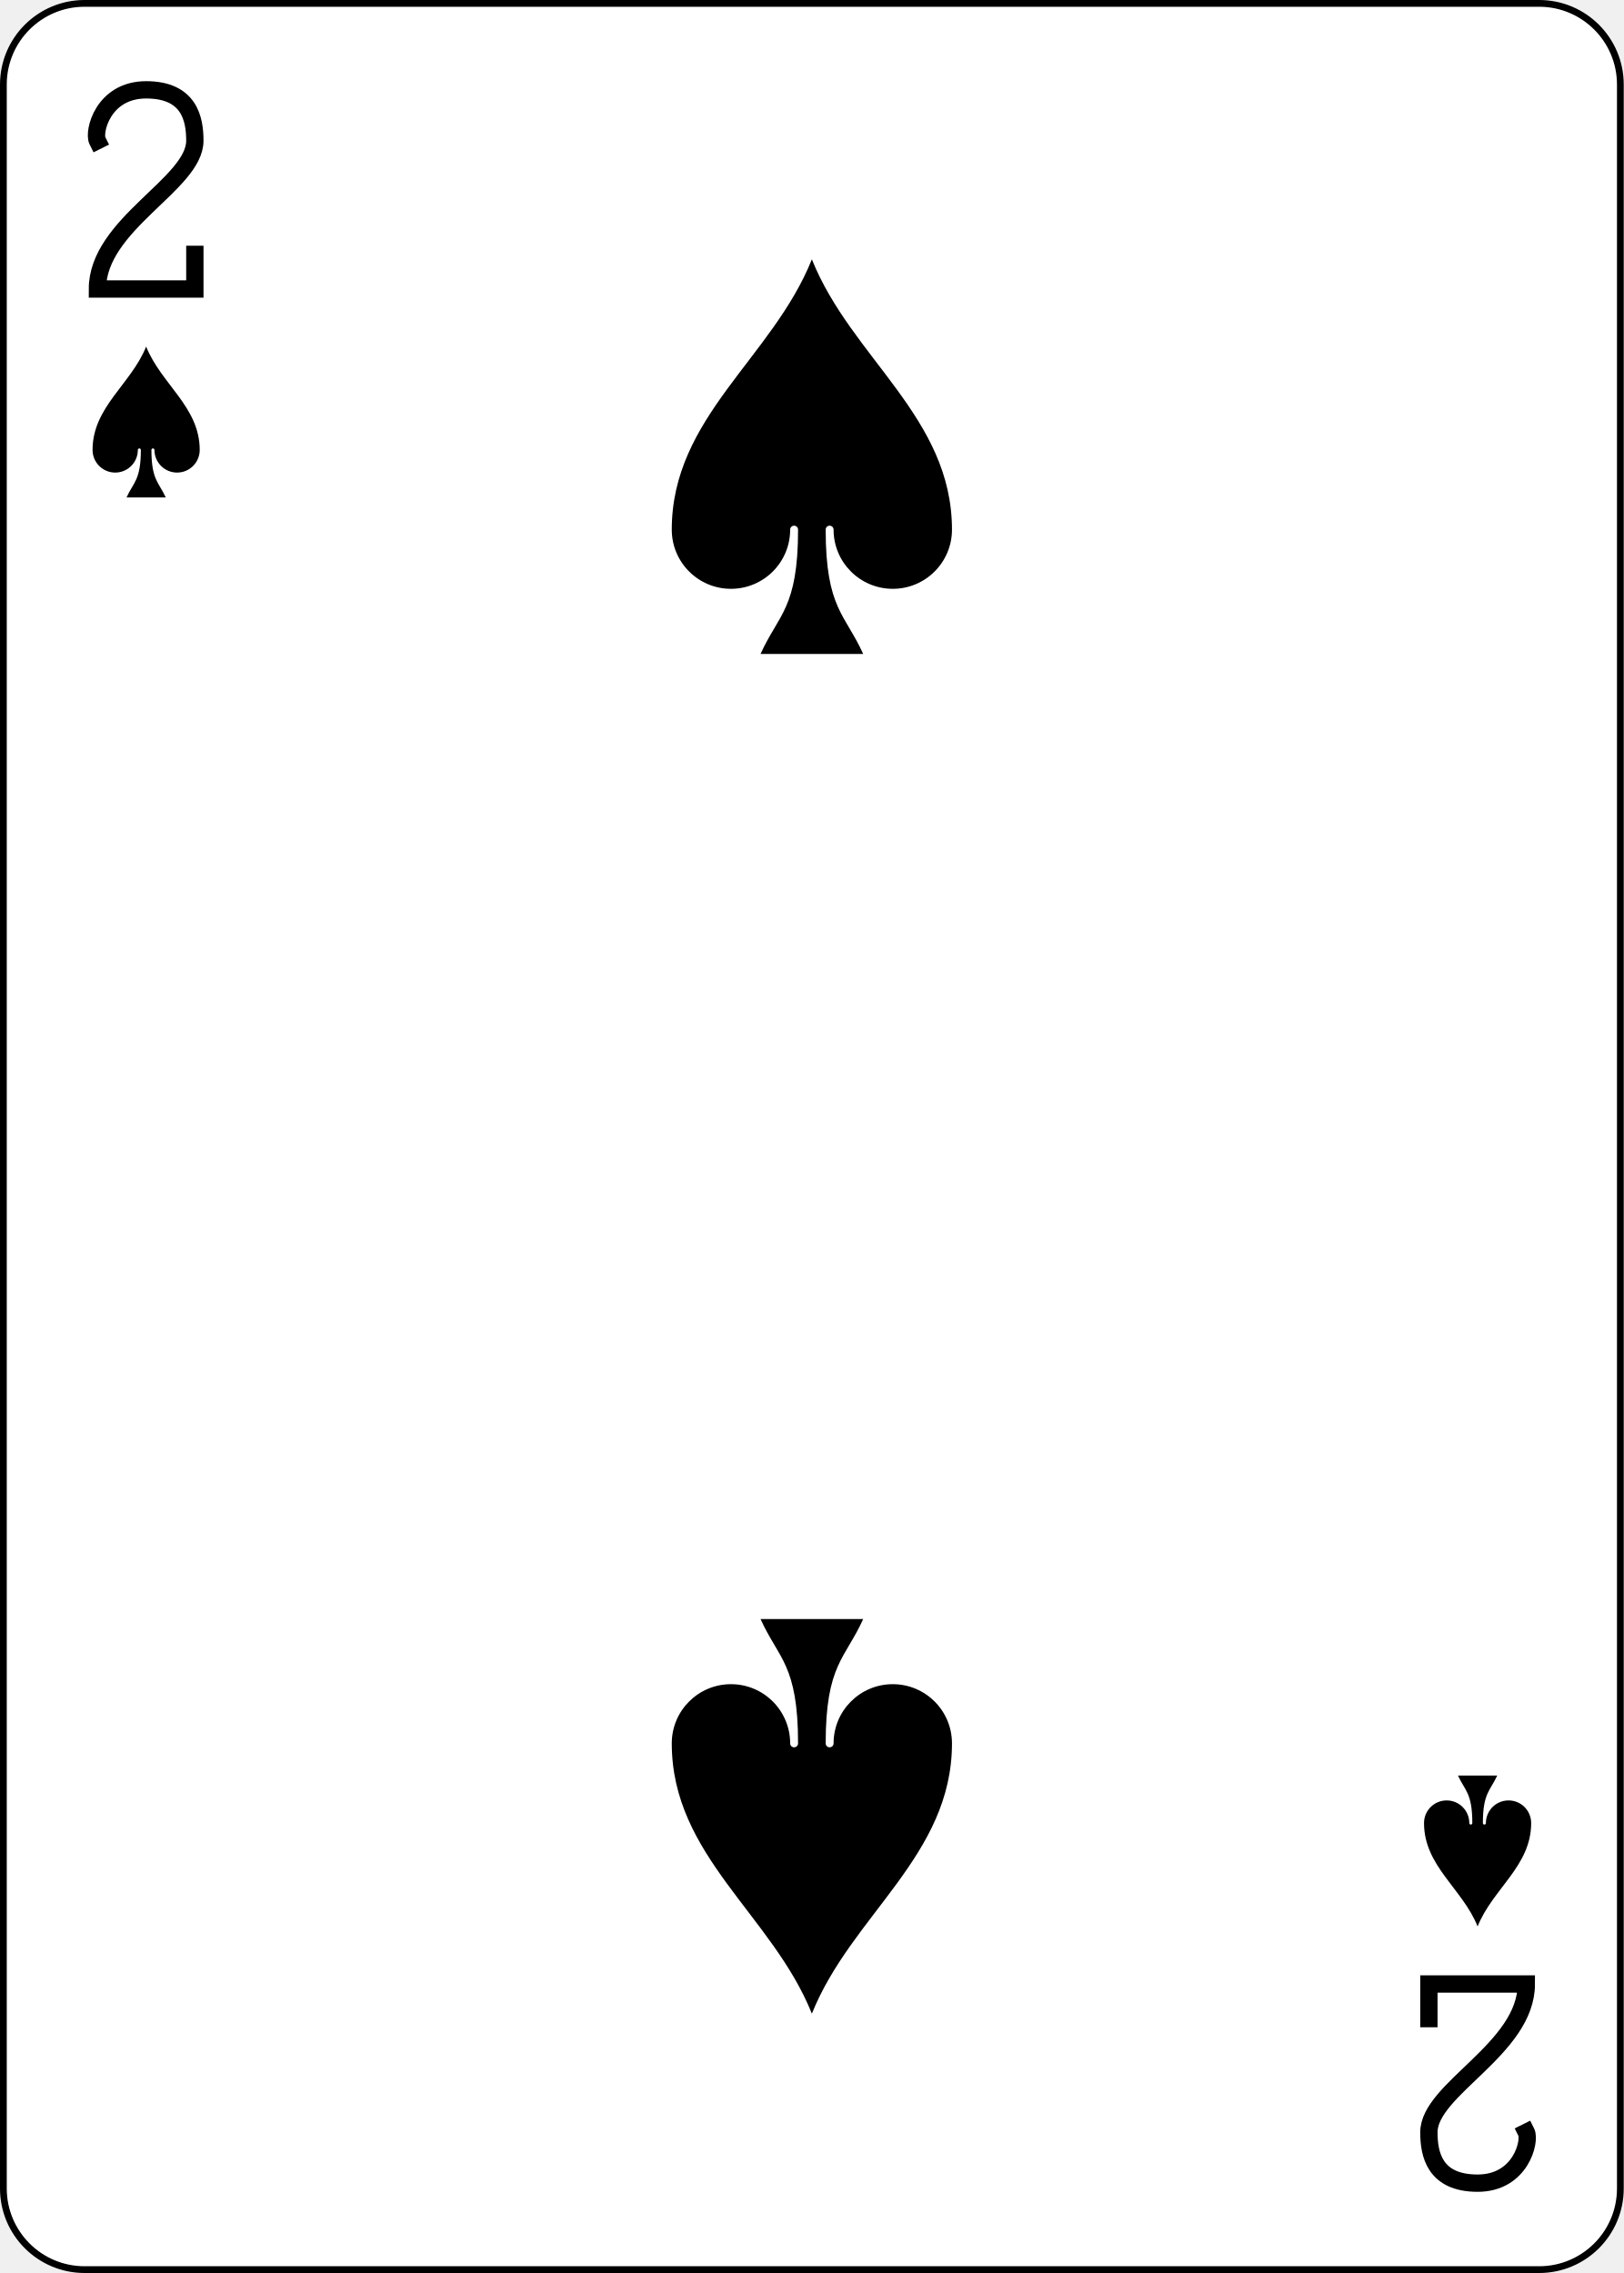
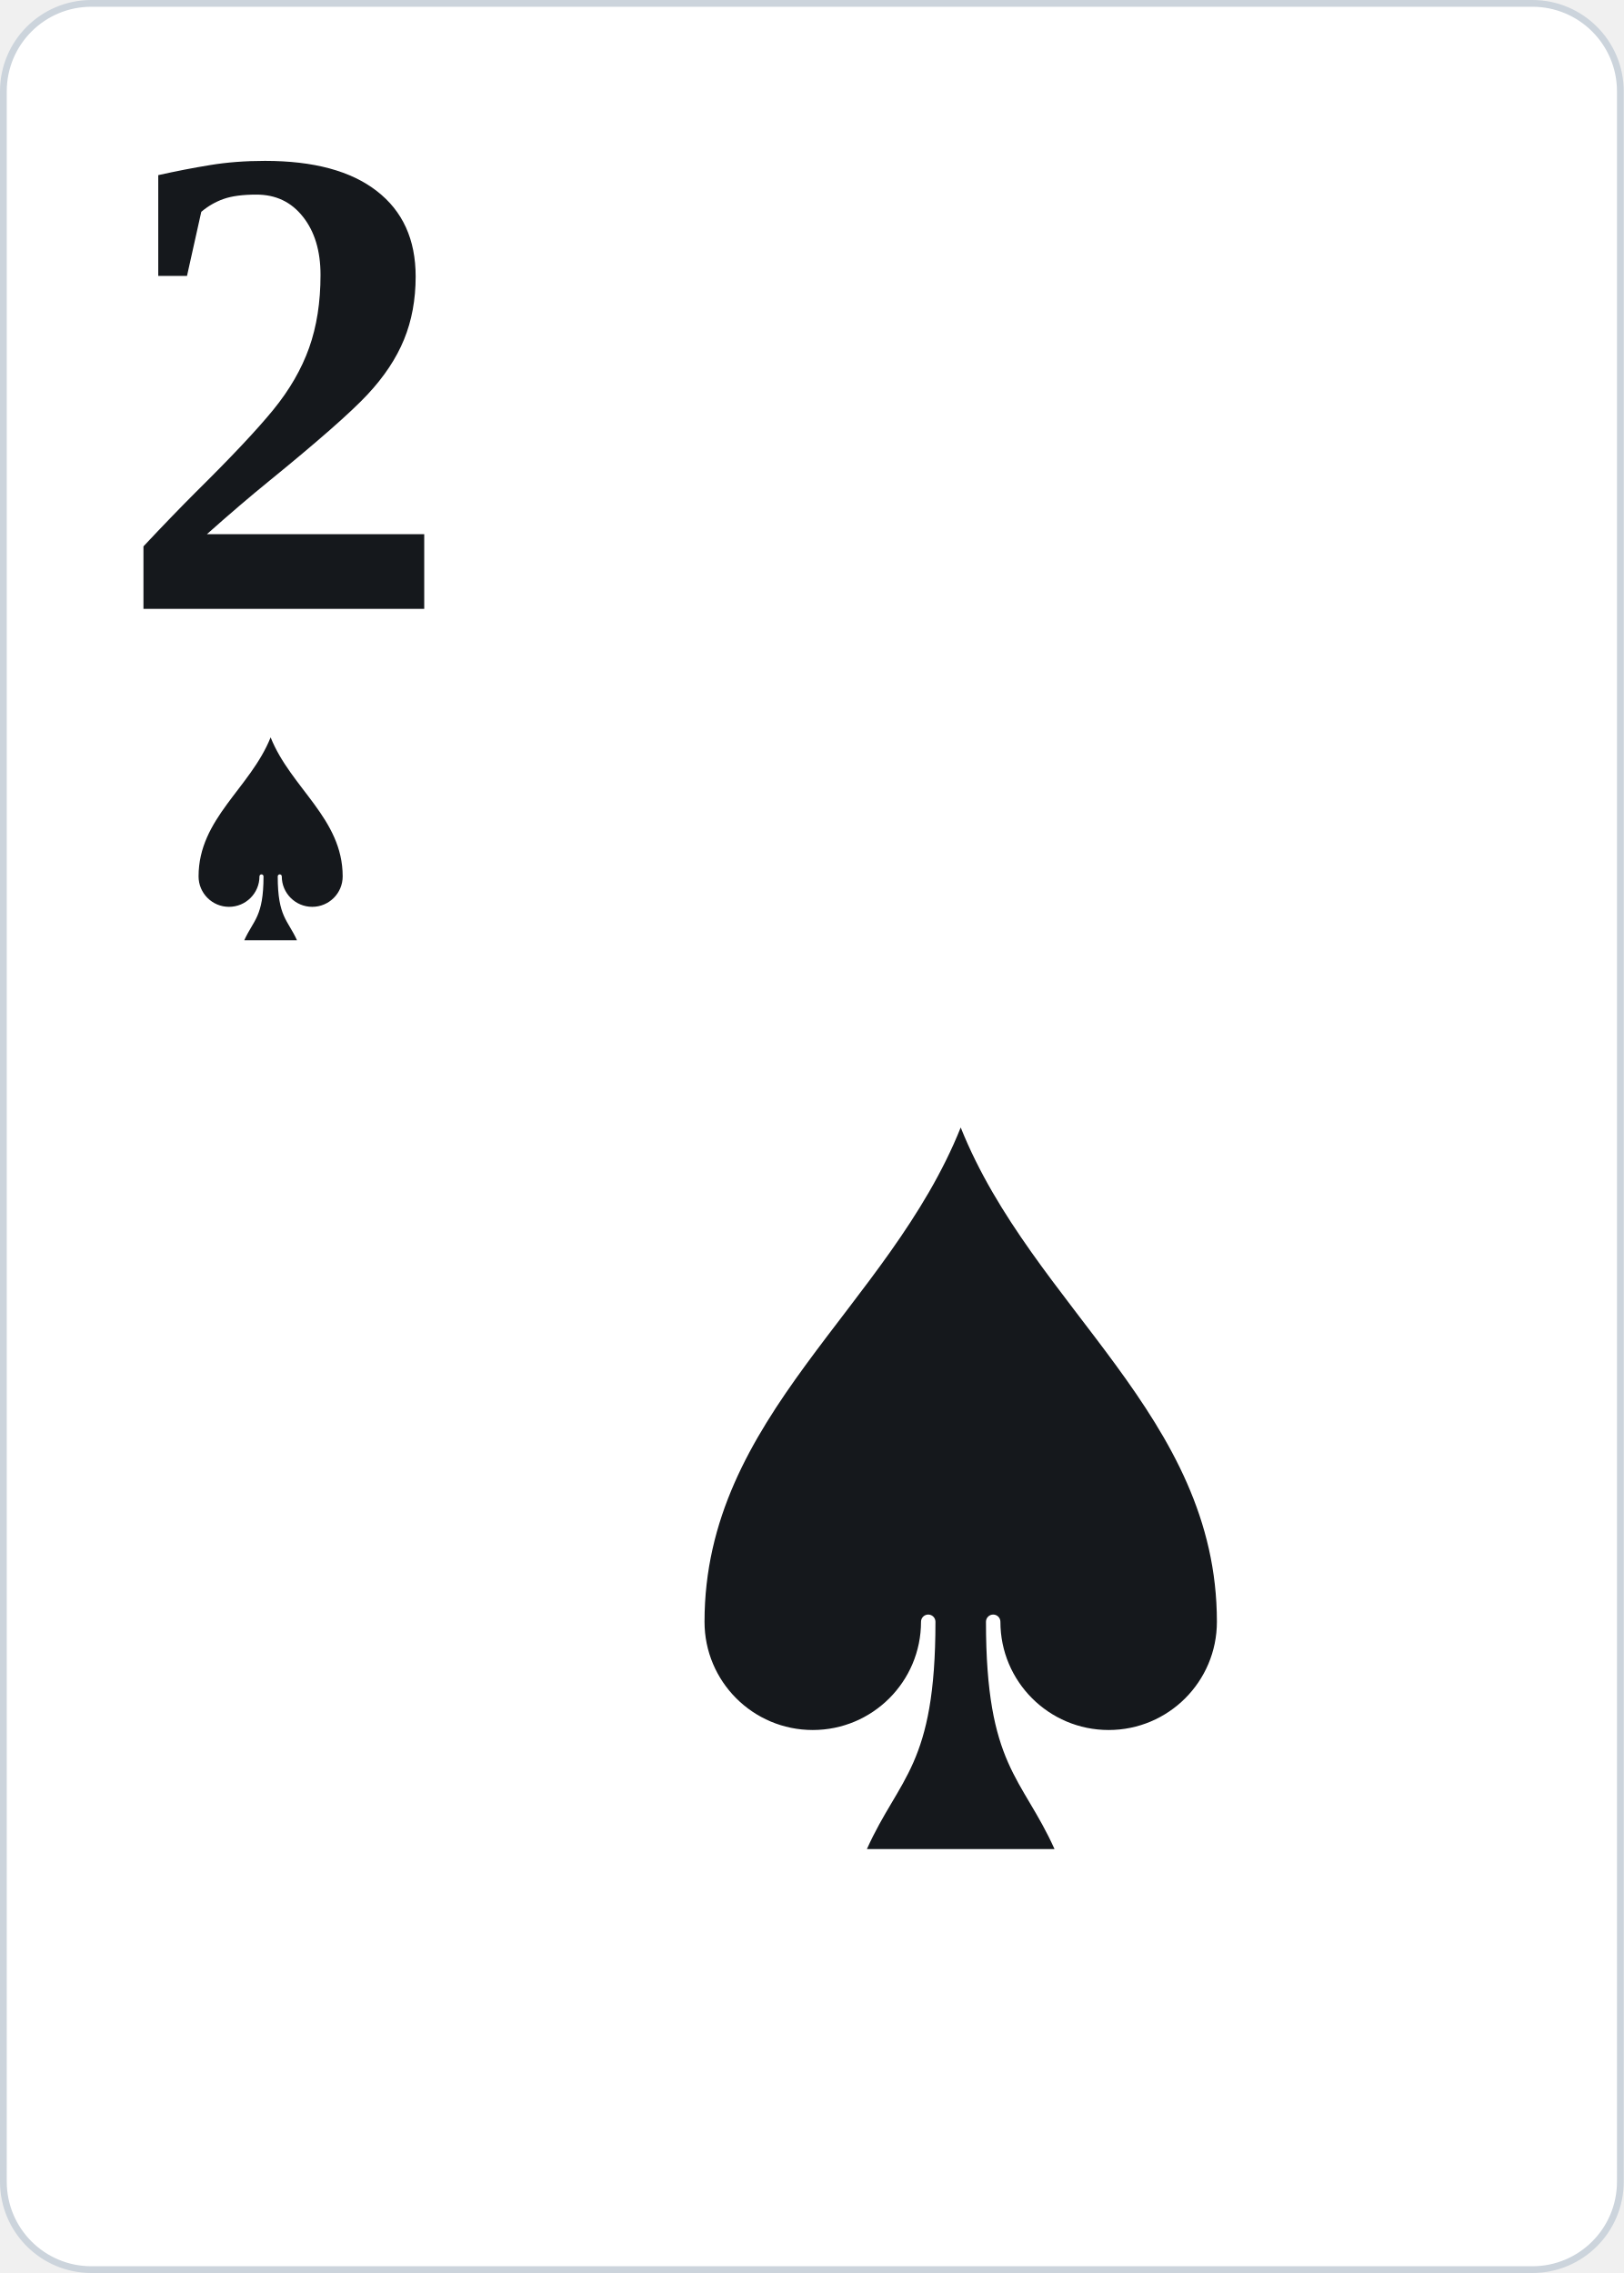
- <svg xmlns="http://www.w3.org/2000/svg" xmlns:xlink="http://www.w3.org/1999/xlink" class="card" face="2S" height="3.5in" preserveAspectRatio="none" viewBox="-120 -168 240 336" width="2.5in">
+ <svg xmlns="http://www.w3.org/2000/svg" xmlns:xlink="http://www.w3.org/1999/xlink" class="card" face="2S" width="2.5in" height="3.5in" viewBox="-120 -168 240 336">
  <defs>
-     <symbol id="SS2" viewBox="-600 -600 1200 1200" preserveAspectRatio="xMinYMid">
-       <path d="M0 -500C100 -250 355 -100 355 185A150 150 0 0 1 55 185A10 10 0 0 0 35 185C35 385 85 400 130 500L-130 500C-85 400 -35 385 -35 185A10 10 0 0 0 -55 185A150 150 0 0 1 -355 185C-355 -100 -100 -250 0 -500Z" fill="black" />
+     <symbol id="pS" viewBox="-600 -600 1200 1200">
+       <path d="M0 -500C100 -250 355 -100 355 185A150 150 0 0 1 55 185A10 10 0 0 0 35 185C35 385 85 400 130 500L-130 500C-85 400 -35 385 -35 185A10 10 0 0 0 -55 185A150 150 0 0 1 -355 185C-355 -100 -100 -250 0 -500Z" fill="#15181c" />
    </symbol>
-     <symbol id="VS2" viewBox="-500 -500 1000 1000" preserveAspectRatio="xMinYMid">
-       <path d="M-225 -225C-245 -265 -200 -460 0 -460C 200 -460 225 -325 225 -225C225 -25 -225 160 -225 460L225 460L225 300" stroke="black" stroke-width="80" stroke-linecap="square" stroke-miterlimit="1.5" fill="none" />
-     </symbol>
+     <g id="iS2">
+       <text x="-78" y="-78" font-family="Georgia,'Times New Roman',Times,serif" font-size="100" font-weight="700" text-anchor="middle" textLength="56" lengthAdjust="spacingAndGlyphs" fill="#15181c">2</text>
+       <use xlink:href="#pS" x="-98" y="-62" width="36" height="36" />
+     </g>
  </defs>
-   <rect width="239" height="335" x="-119.5" y="-167.5" rx="12" ry="12" fill="white" stroke="black" />
-   <use xlink:href="#VS2" height="32" width="32" x="-114.4" y="-156" />
-   <use xlink:href="#SS2" height="26.769" width="26.769" x="-111.784" y="-119" />
-   <use xlink:href="#SS2" height="70" width="70" x="-35" y="-135.501" />
-   <g transform="rotate(180)">
-     <use xlink:href="#VS2" height="32" width="32" x="-114.4" y="-156" />
-     <use xlink:href="#SS2" height="26.769" width="26.769" x="-111.784" y="-119" />
-     <use xlink:href="#SS2" height="70" width="70" x="-35" y="-135.501" />
-   </g>
+   <rect x="-119.5" y="-167.5" width="239" height="335" rx="13" ry="13" fill="#ffffff" stroke="#ccd4dc" />
+   <use xlink:href="#iS2" />
+   <use xlink:href="#pS" x="-42" y="-12" width="128" height="128" />
</svg>
